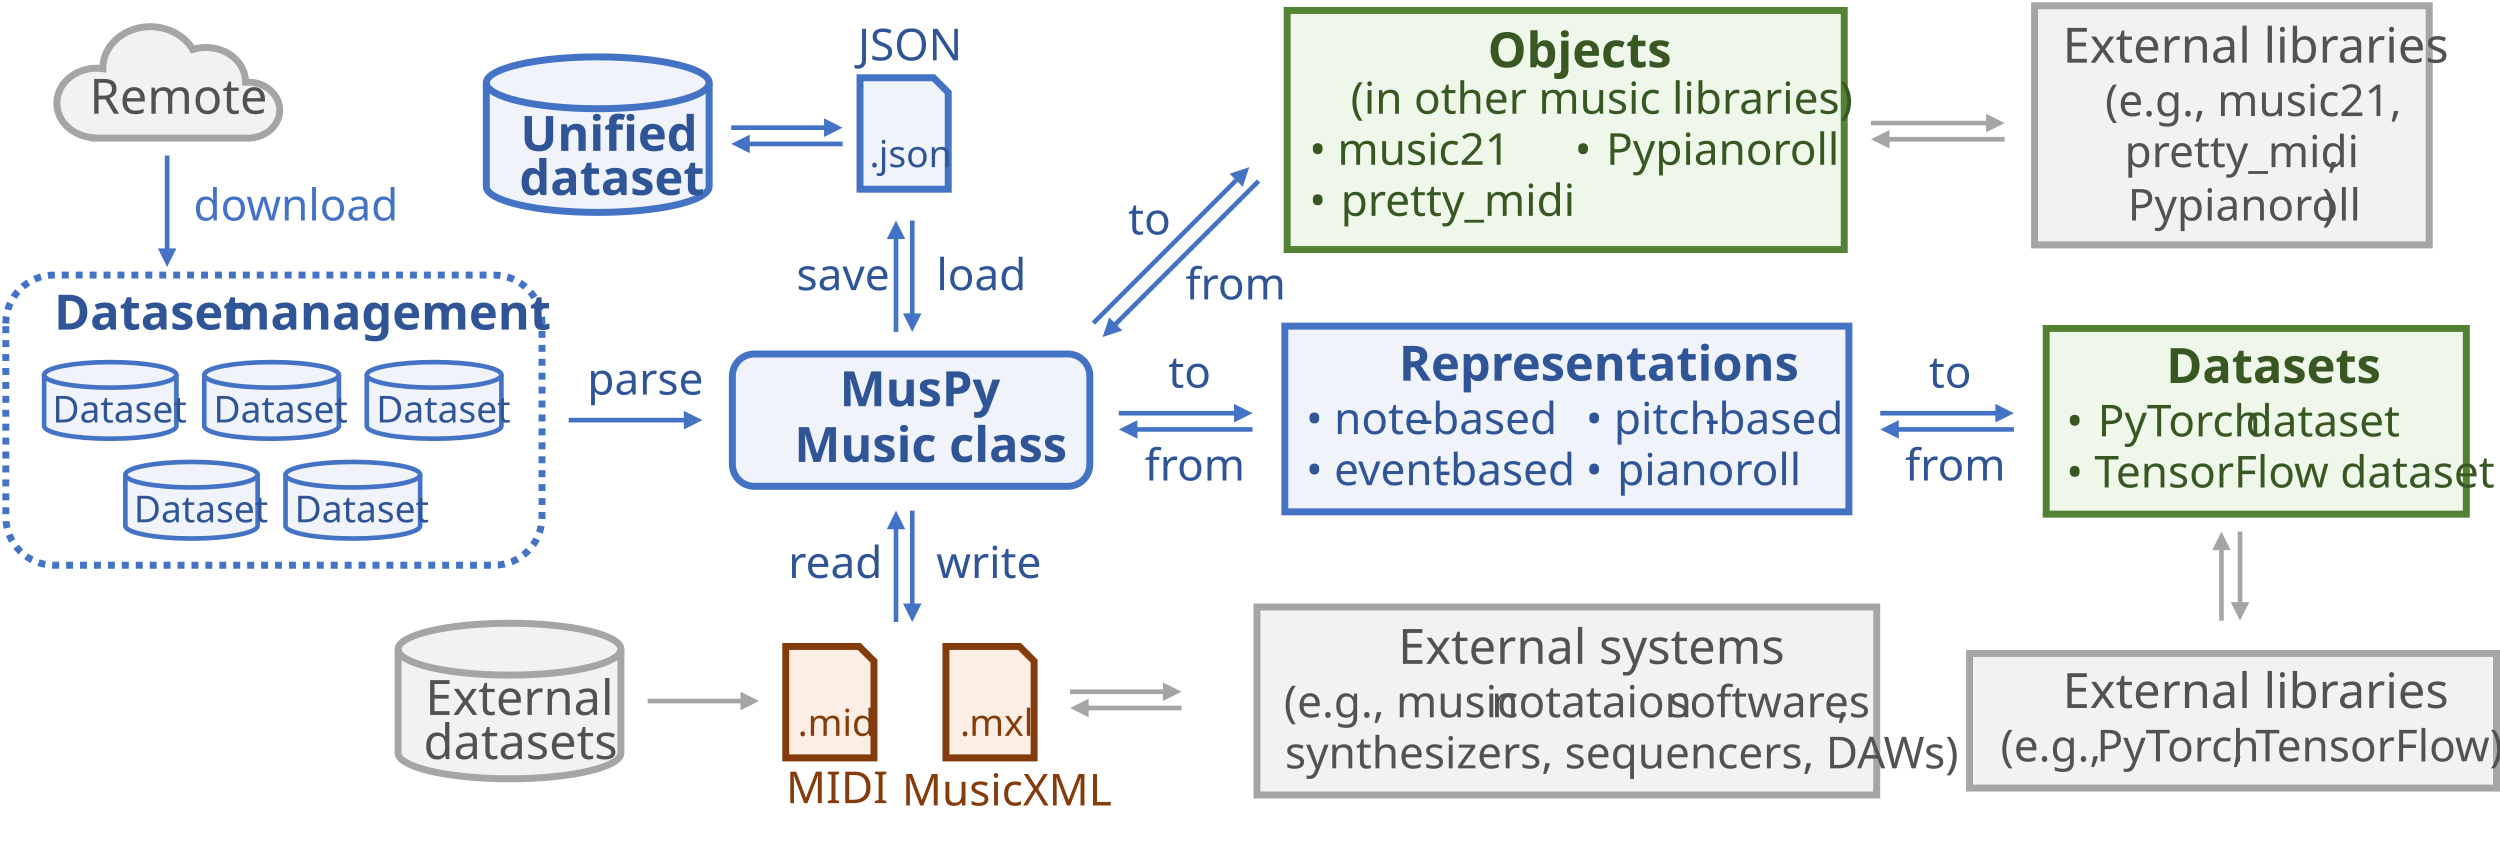
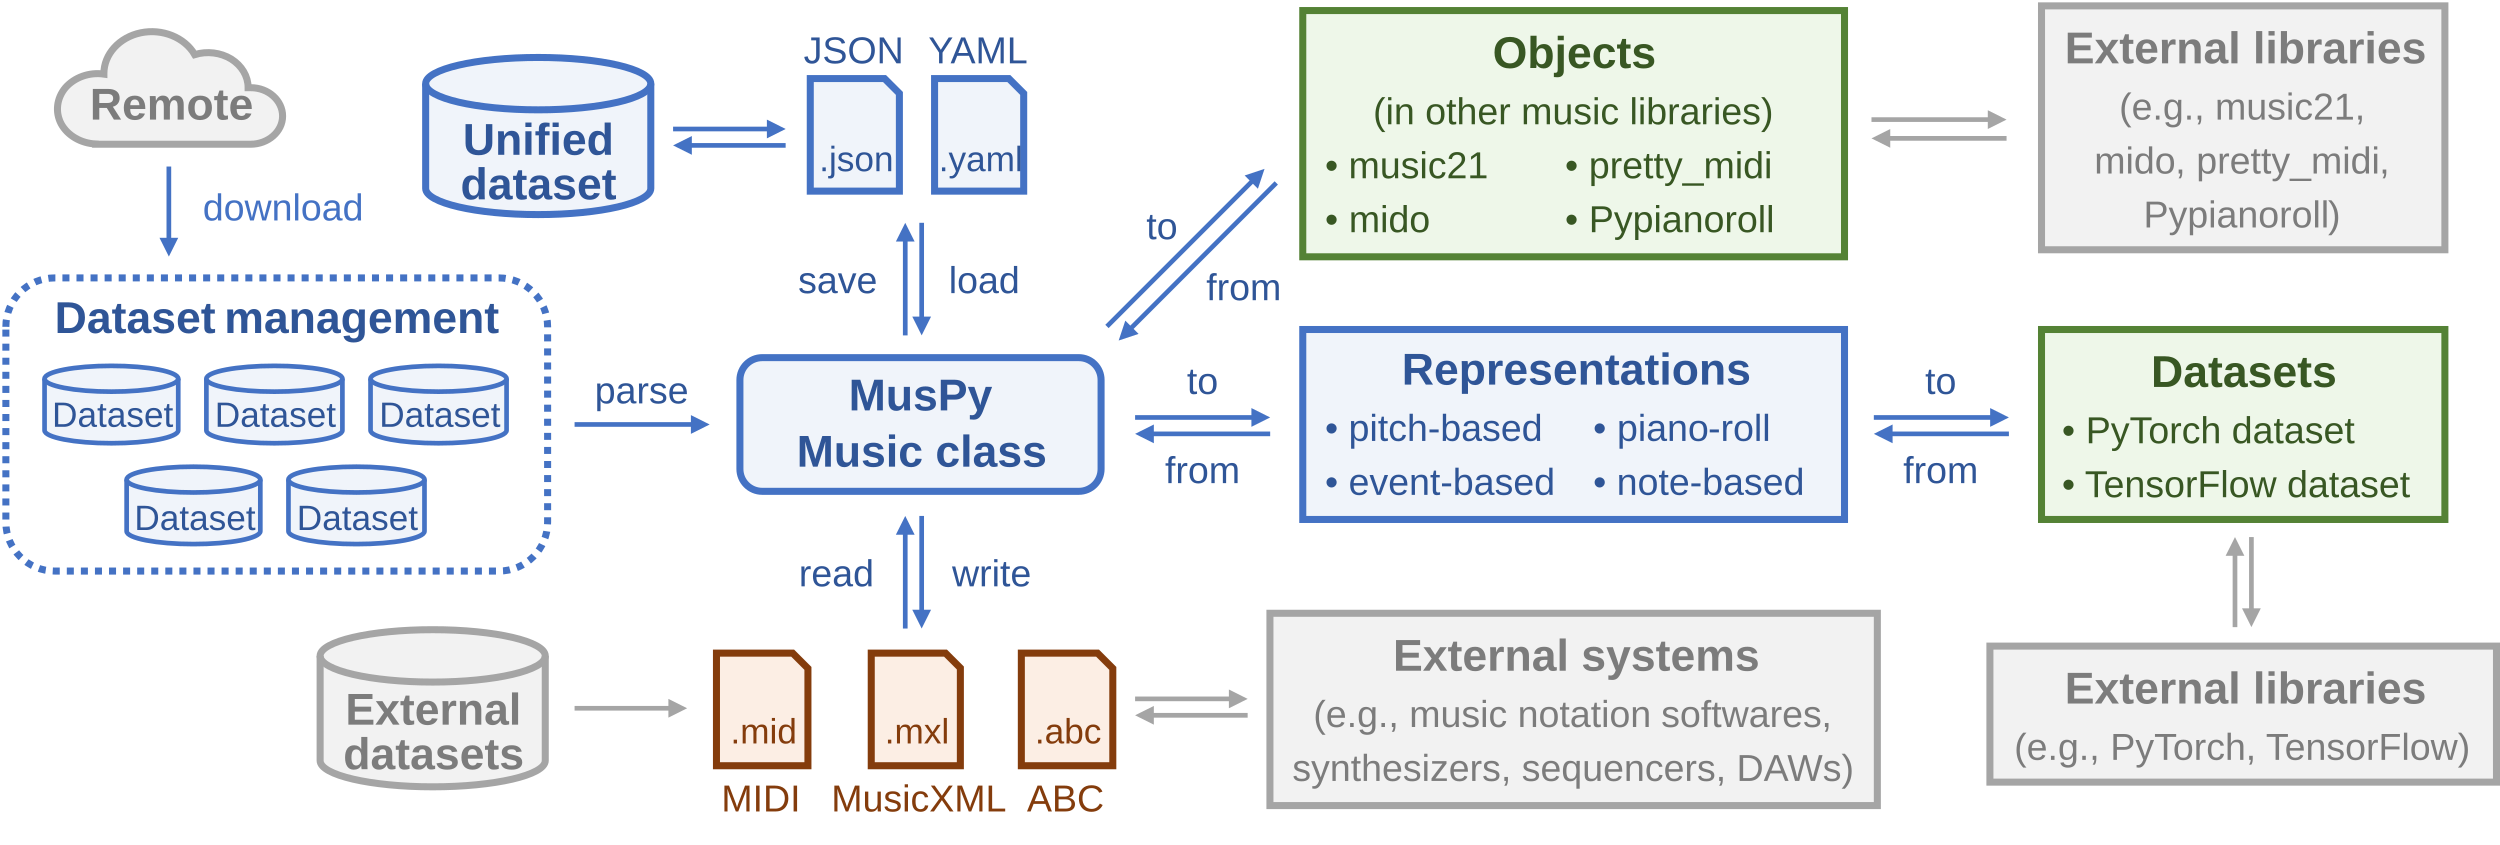
- <svg xmlns="http://www.w3.org/2000/svg" width="1077" height="364" overflow="hidden">
+ <svg xmlns="http://www.w3.org/2000/svg" width="1066" height="360" overflow="hidden">
  <defs>
    <clipPath id="clip0">
-       <path d="M58 177 1135 177 1135 541 58 541Z" fill-rule="evenodd" clip-rule="evenodd" />
+       <path d="M58 177 1124 177 1124 537 58 537Z" fill-rule="evenodd" clip-rule="evenodd" />
    </clipPath>
  </defs>
  <g clip-path="url(#clip0)" transform="translate(-58 -177)">
    <path d="M373.5 339C373.5 333.753 377.753 329.5 383 329.5L518 329.5C523.247 329.5 527.5 333.753 527.5 339L527.5 377C527.5 382.247 523.247 386.5 518 386.5L383 386.5C377.753 386.5 373.5 382.247 373.5 377Z" stroke="#4472C4" stroke-width="3" stroke-miterlimit="8" fill="#F0F4FA" fill-rule="evenodd" />
-     <text fill="#2F5597" font-family="Calibri,Calibri_MSFontService,sans-serif" font-weight="700" font-size="21" transform="translate(419.725 352)">MusPy<tspan x="-19.507" y="24">Music class</tspan>
+     <text fill="#2F5597" font-family="Arial,Arial_MSFontService,sans-serif" font-weight="700" font-size="19" transform="translate(419.885 352)">MusPy<tspan x="-22.167" y="24">Music class</tspan>
    </text>
-     <path d="M396.5 455.5 428.167 455.5 434.5 461.833 434.5 503.5 396.5 503.5Z" stroke="#843C0C" stroke-width="3" stroke-miterlimit="8" fill="#FCEEE4" fill-rule="evenodd" />
-     <text fill="#843C0C" font-family="Calibri,Calibri_MSFontService,sans-serif" font-weight="300" font-size="16" transform="translate(401.667 494)">.mid<tspan font-weight="400" font-size="19" x="-5.05" y="29">MIDI</tspan>
+     <path d="M363.5 455.5 396 455.5 402.5 462 402.5 503.5 363.5 503.5Z" stroke="#843C0C" stroke-width="3" stroke-miterlimit="8" fill="#FCEEE4" fill-rule="evenodd" />
+     <text fill="#843C0C" font-family="Arial,Arial_MSFontService,sans-serif" font-weight="400" font-size="15" transform="translate(369.462 494)">.mid<tspan font-size="16" x="-3.883" y="29">MIDI</tspan>
    </text>
-     <path d="M428.5 210.5 460.167 210.5 466.5 216.833 466.5 258.5 428.5 258.5Z" stroke="#4472C4" stroke-width="3" stroke-miterlimit="8" fill="#F0F4FA" fill-rule="evenodd" />
-     <text fill="#2F5597" font-family="Calibri,Calibri_MSFontService,sans-serif" font-weight="400" font-size="16" transform="translate(432.589 249)">.<tspan font-weight="300" x="4" y="0">json</tspan>
-       <tspan font-size="19" x="-4.967" y="-46">JSON</tspan>
+     <path d="M403.5 210.5 435.167 210.5 441.5 216.833 441.5 258.5 403.5 258.5Z" stroke="#4472C4" stroke-width="3" stroke-miterlimit="8" fill="#F0F4FA" fill-rule="evenodd" />
+     <text fill="#2F5597" font-family="Arial,Arial_MSFontService,sans-serif" font-weight="400" font-size="15" transform="translate(407.311 250)">.json<tspan font-size="16" x="-6.633" y="-46">JSON</tspan>
    </text>
    <path d="M1 6.667 1 48-1 48-1 6.667ZM-4 8 0 0 4 8Z" fill="#4472C4" transform="matrix(1 0 0 -1 451 320)" />
    <path d="M1-2.18723e-06 1 41.333-1 41.333-1 2.18723e-06ZM4 40 0 48-4 40Z" fill="#4472C4" transform="matrix(1 0 0 -1 444 320)" />
    <path d="M353.933 359 303 359 303 357 353.933 357ZM352.6 354 360.6 358 352.6 362Z" fill="#4472C4" />
-     <text fill="#2F5597" font-family="Calibri,Calibri_MSFontService,sans-serif" font-weight="300" font-size="19" transform="translate(401.135 302)">save<tspan x="60.256" y="0">load</tspan>
-       <tspan x="-90.114" y="45">parse</tspan>
+     <text fill="#2F5597" font-family="Arial,Arial_MSFontService,sans-serif" font-weight="400" font-size="16" transform="translate(398.313 302)">save<tspan x="64.245" y="0">load</tspan>
+       <tspan x="-86.725" y="47">parse</tspan>
    </text>
-     <path d="M229.5 456.667C229.5 450.5 250.99 445.5 277.5 445.5 304.01 445.5 325.5 450.5 325.5 456.667L325.5 501.333C325.5 507.501 304.01 512.5 277.5 512.5 250.99 512.5 229.5 507.501 229.5 501.333Z" fill="#F2F2F2" fill-rule="evenodd" />
-     <path d="M325.5 456.667C325.5 462.834 304.01 467.833 277.5 467.833 250.99 467.833 229.5 462.834 229.5 456.667" stroke="#A5A5A5" stroke-width="3" stroke-miterlimit="8" fill="none" fill-rule="evenodd" />
-     <path d="M229.5 456.667C229.5 450.5 250.99 445.5 277.5 445.5 304.01 445.5 325.5 450.5 325.5 456.667L325.5 501.333C325.5 507.501 304.01 512.5 277.5 512.5 250.99 512.5 229.5 507.501 229.5 501.333Z" stroke="#A5A5A5" stroke-width="3" stroke-miterlimit="8" fill="none" fill-rule="evenodd" />
-     <text fill="#525252" font-family="Calibri,Calibri_MSFontService,sans-serif" font-weight="400" font-size="21" transform="translate(241.265 485)">External<tspan x="-0.8" y="19">datasets</tspan>
+     <path d="M194.5 456.667C194.5 450.5 215.99 445.5 242.5 445.5 269.01 445.5 290.5 450.5 290.5 456.667L290.5 501.333C290.5 507.501 269.01 512.5 242.5 512.5 215.99 512.5 194.5 507.501 194.5 501.333Z" fill="#F2F2F2" fill-rule="evenodd" />
+     <path d="M290.5 456.667C290.5 462.834 269.01 467.833 242.5 467.833 215.99 467.833 194.5 462.834 194.5 456.667" stroke="#A5A5A5" stroke-width="3" stroke-miterlimit="8" fill="none" fill-rule="evenodd" />
+     <path d="M194.5 456.667C194.5 450.5 215.99 445.5 242.5 445.5 269.01 445.5 290.5 450.5 290.5 456.667L290.5 501.333C290.5 507.501 269.01 512.5 242.5 512.5 215.99 512.5 194.5 507.501 194.5 501.333Z" stroke="#A5A5A5" stroke-width="3" stroke-miterlimit="8" fill="none" fill-rule="evenodd" />
+     <text fill="#7C7C7C" font-family="Arial,Arial_MSFontService,sans-serif" font-weight="700" font-size="19" transform="translate(205.276 486)">External<tspan x="-0.913" y="19">datasets</tspan>
    </text>
-     <path d="M337 478 378.333 478 378.333 480 337 480ZM377 475 385 479 377 483Z" fill="#A5A5A5" />
-     <path d="M373 231 414.333 231 414.333 233 373 233ZM413 228 421 232 413 236Z" fill="#4472C4" />
-     <rect x="611.5" y="317.5" width="243" height="80" stroke="#4472C4" stroke-width="3" stroke-miterlimit="8" fill="#F0F4FA" />
-     <text fill="#2F5597" font-family="Calibri,Calibri_MSFontService,sans-serif" font-weight="700" font-size="21" transform="translate(660.641 341)">Representations<tspan font-weight="400" font-size="19" x="-39.993" y="23">• note</tspan>
-       <tspan font-weight="400" font-size="19" x="8.64" y="23">-</tspan>
-       <tspan font-weight="400" font-size="19" x="14.307" y="23">based</tspan>
-       <tspan font-weight="400" font-size="19" x="80.54" y="23">• pitch</tspan>
-       <tspan font-weight="400" font-size="19" x="131.98" y="23">-</tspan>
-       <tspan font-weight="400" font-size="19" x="137.647" y="23">based</tspan>
-       <tspan font-weight="400" font-size="19" x="-39.993" y="45">• event</tspan>
-       <tspan font-weight="400" font-size="19" x="16.393" y="45">-</tspan>
-       <tspan font-weight="400" font-size="19" x="22.06" y="45">based</tspan>
-       <tspan font-weight="400" font-size="19" x="80.54" y="45">• </tspan>
-       <tspan font-weight="400" font-size="19" x="94.04" y="45">pianoroll</tspan>
+     <path d="M303 478 344.333 478 344.333 480 303 480ZM343 475 351 479 343 483Z" fill="#A5A5A5" />
+     <path d="M345 231 386.333 231 386.333 233 345 233ZM385 228 393 232 385 236Z" fill="#4472C4" />
+     <rect x="613.5" y="317.5" width="231" height="81" stroke="#4472C4" stroke-width="3" stroke-miterlimit="8" fill="#F0F4FA" />
+     <text fill="#2F5597" font-family="Arial,Arial_MSFontService,sans-serif" font-weight="700" font-size="19" transform="translate(655.725 341)">Representations<tspan font-weight="400" font-size="16" x="-32.747" y="24">• pitch</tspan>
+       <tspan font-weight="400" font-size="16" x="11.087" y="24">-</tspan>
+       <tspan font-weight="400" font-size="16" x="16.42" y="24">based</tspan>
+       <tspan font-weight="400" font-size="16" x="81.587" y="24">•</tspan>
+       <tspan font-weight="400" font-size="16" x="91.753" y="24">piano</tspan>
+       <tspan font-weight="400" font-size="16" x="130.587" y="24">-</tspan>
+       <tspan font-weight="400" font-size="16" x="135.92" y="24">roll</tspan>
+       <tspan font-weight="400" font-size="16" x="-32.747" y="47">• event</tspan>
+       <tspan font-weight="400" font-size="16" x="16.42" y="47">-</tspan>
+       <tspan font-weight="400" font-size="16" x="21.753" y="47">based</tspan>
+       <tspan font-weight="400" font-size="16" x="81.587" y="47">• note</tspan>
+       <tspan font-weight="400" font-size="16" x="122.753" y="47">-</tspan>
+       <tspan font-weight="400" font-size="16" x="128.087" y="47">based</tspan>
    </text>
-     <path d="M379.667 238 421 238 421 240 379.667 240ZM381 243 373 239 381 235Z" fill="#4472C4" />
-     <path d="M590.933 356 540 356 540 354 590.933 354ZM589.6 351 597.6 355 589.6 359Z" fill="#4472C4" />
-     <path d="M597.6 363 546.667 363 546.667 361 597.6 361ZM548 366 540 362 548 358Z" fill="#4472C4" />
-     <text fill="#2F5597" font-family="Calibri,Calibri_MSFontService,sans-serif" font-weight="300" font-size="19" transform="translate(551.089 384)">from<tspan x="10.24" y="-40">to</tspan>
+     <path d="M351.667 238 393 238 393 240 351.667 240ZM353 243 345 239 353 235Z" fill="#4472C4" />
+     <path d="M592.933 356 542 356 542 354 592.933 354ZM591.6 351 599.6 355 591.6 359Z" fill="#4472C4" />
+     <path d="M599.6 363 548.667 363 548.667 361 599.6 361ZM550 366 542 362 550 358Z" fill="#4472C4" />
+     <text fill="#2F5597" font-family="Arial,Arial_MSFontService,sans-serif" font-weight="400" font-size="16" transform="translate(554.755 383)">from<tspan x="9.333" y="-38">to</tspan>
    </text>
-     <path d="M465.5 455.5 497.167 455.5 503.5 461.833 503.5 503.5 465.5 503.5Z" stroke="#843C0C" stroke-width="3" stroke-miterlimit="8" fill="#FCEEE4" fill-rule="evenodd" />
-     <text fill="#843C0C" font-family="Calibri,Calibri_MSFontService,sans-serif" font-weight="400" font-size="16" transform="translate(471.597 494)">.<tspan font-weight="300" x="4" y="0">mxl</tspan>
-       <tspan font-size="19" x="-25.038" y="30">MusicXML</tspan>
+     <path d="M429.5 455.5 461.167 455.5 467.5 461.833 467.5 503.5 429.5 503.5Z" stroke="#843C0C" stroke-width="3" stroke-miterlimit="8" fill="#FCEEE4" fill-rule="evenodd" />
+     <text fill="#843C0C" font-family="Arial,Arial_MSFontService,sans-serif" font-weight="400" font-size="15" transform="translate(435.248 494)">.mxl<tspan font-size="16" x="-22.794" y="29">MusicXML</tspan>
    </text>
-     <path d="M519 474 560.333 474 560.333 476 519 476ZM559 471 567 475 559 479Z" fill="#A5A5A5" />
-     <rect x="599.5" y="438.5" width="267" height="81" stroke="#A5A5A5" stroke-width="3" stroke-miterlimit="8" fill="#F2F2F2" />
-     <text fill="#525252" font-family="Calibri,Calibri_MSFontService,sans-serif" font-weight="400" font-size="21" transform="translate(660.348 463)">External systems<tspan font-weight="300" font-size="19" x="-49.253" y="23">(e.g., music </tspan>
-       <tspan font-weight="300" font-size="19" x="40.093" y="23">notataion</tspan>
-       <tspan font-weight="300" font-size="19" x="116.367" y="23">softwares</tspan>
-       <tspan font-weight="300" font-size="19" x="189.033" y="23">, </tspan>
-       <tspan font-weight="300" font-size="19" x="-48.78" y="45">synthesizers, sequencers, DAWs)</tspan>
+     <path d="M542 474 583.333 474 583.333 476 542 476ZM582 471 590 475 582 479Z" fill="#A5A5A5" />
+     <rect x="599.5" y="438.5" width="259" height="82" stroke="#A5A5A5" stroke-width="3" stroke-miterlimit="8" fill="#F2F2F2" />
+     <text fill="#7C7C7C" font-family="Arial,Arial_MSFontService,sans-serif" font-weight="700" font-size="19" transform="translate(651.995 463)">External systems<tspan font-weight="400" font-size="16" x="-34" y="24">(e.g., music notation </tspan>
+       <tspan font-weight="400" font-size="16" x="114.333" y="24">softwares</tspan>
+       <tspan font-weight="400" font-size="16" x="182.667" y="24">, </tspan>
+       <tspan font-weight="400" font-size="16" x="-42.953" y="47">synthesizers, sequencers, DAWs)</tspan>
    </text>
-     <rect x="906.5" y="458.5" width="227" height="58" stroke="#A5A5A5" stroke-width="3" stroke-miterlimit="8" fill="#F2F2F2" />
-     <text fill="#525252" font-family="Calibri,Calibri_MSFontService,sans-serif" font-weight="400" font-size="21" transform="translate(946.597 482)">External libraries<tspan font-weight="300" font-size="19" x="-26.767" y="23">(e.g., </tspan>
-       <tspan font-weight="300" font-size="19" x="14.58" y="23">PyTorch</tspan>
-       <tspan font-weight="300" font-size="19" x="72.94" y="23">, TensorFlow)</tspan>
+     <rect x="906.5" y="452.5" width="216" height="58" stroke="#A5A5A5" stroke-width="3" stroke-miterlimit="8" fill="#F2F2F2" />
+     <text fill="#7C7C7C" font-family="Arial,Arial_MSFontService,sans-serif" font-weight="700" font-size="19" transform="translate(938.416 477)">External libraries<tspan font-weight="400" font-size="16" x="-21.58" y="24">(e.g., </tspan>
+       <tspan font-weight="400" font-size="16" x="19.42" y="24">PyTorch</tspan>
+       <tspan font-weight="400" font-size="16" x="77.147" y="24">, TensorFlow)</tspan>
    </text>
-     <path d="M267.5 212.667C267.5 206.5 288.99 201.5 315.5 201.5 342.01 201.5 363.5 206.5 363.5 212.667L363.5 257.333C363.5 263.501 342.01 268.5 315.5 268.5 288.99 268.5 267.5 263.501 267.5 257.333Z" fill="#F0F4FA" fill-rule="evenodd" />
-     <path d="M363.5 212.667C363.5 218.834 342.01 223.833 315.5 223.833 288.99 223.833 267.5 218.834 267.5 212.667" stroke="#4472C4" stroke-width="3" stroke-miterlimit="8" fill="none" fill-rule="evenodd" />
-     <path d="M267.5 212.667C267.5 206.5 288.99 201.5 315.5 201.5 342.01 201.5 363.5 206.5 363.5 212.667L363.5 257.333C363.5 263.501 342.01 268.5 315.5 268.5 288.99 268.5 267.5 263.501 267.5 257.333Z" stroke="#4472C4" stroke-width="3" stroke-miterlimit="8" fill="none" fill-rule="evenodd" />
-     <text fill="#2F5597" font-family="Calibri,Calibri_MSFontService,sans-serif" font-weight="700" font-size="21" transform="translate(282.222 242)">Unified<tspan x="-0.473" y="19">dataset</tspan>
+     <path d="M239.5 212.667C239.5 206.5 260.99 201.5 287.5 201.5 314.01 201.5 335.5 206.5 335.5 212.667L335.5 257.333C335.5 263.501 314.01 268.5 287.5 268.5 260.99 268.5 239.5 263.501 239.5 257.333Z" fill="#F0F4FA" fill-rule="evenodd" />
+     <path d="M335.5 212.667C335.5 218.834 314.01 223.833 287.5 223.833 260.99 223.833 239.5 218.834 239.5 212.667" stroke="#4472C4" stroke-width="3" stroke-miterlimit="8" fill="none" fill-rule="evenodd" />
+     <path d="M239.5 212.667C239.5 206.5 260.99 201.5 287.5 201.5 314.01 201.5 335.5 206.5 335.5 212.667L335.5 257.333C335.5 263.501 314.01 268.5 287.5 268.5 260.99 268.5 239.5 263.501 239.5 257.333Z" stroke="#4472C4" stroke-width="3" stroke-miterlimit="8" fill="none" fill-rule="evenodd" />
+     <text fill="#2F5597" font-family="Arial,Arial_MSFontService,sans-serif" font-weight="700" font-size="19" transform="translate(255.367 243)">Unified<tspan x="-1" y="19">dataset</tspan>
    </text>
-     <path d="M918.933 356 868 356 868 354 918.933 354ZM917.6 351 925.6 355 917.6 359Z" fill="#4472C4" />
-     <path d="M925.6 363 874.667 363 874.667 361 925.6 361ZM876 366 868 362 876 358Z" fill="#4472C4" />
-     <text fill="#2F5597" font-family="Calibri,Calibri_MSFontService,sans-serif" font-weight="300" font-size="19" transform="translate(878.711 384)">from<tspan x="10.24" y="-40">to</tspan>
+     <path d="M907.933 356 857 356 857 354 907.933 354ZM906.6 351 914.6 355 906.6 359Z" fill="#4472C4" />
+     <path d="M914.6 363 863.667 363 863.667 361 914.6 361ZM865 366 857 362 865 358Z" fill="#4472C4" />
+     <text fill="#2F5597" font-family="Arial,Arial_MSFontService,sans-serif" font-weight="400" font-size="16" transform="translate(869.525 383)">from<tspan x="9.333" y="-38">to</tspan>
    </text>
-     <path d="M164.945 212.393C164.604 212.393 164.148 212.393 163.806 212.393 163.806 212.393 163.806 212.393 163.806 212.393 163.806 207.491 161.073 202.99 156.63 200.189 152.074 197.388 146.265 196.688 141.025 198.288 136.697 190.886 127.129 187.085 118.017 188.985 108.904 190.886 102.298 198.088 102.298 206.391 102.298 206.391 102.298 206.491 102.298 206.591 96.033 205.691 89.768 207.991 85.895 212.393 82.136 216.894 81.453 222.796 84.073 227.797 86.807 232.799 92.502 236.1 98.767 236.4L98.767 236.5 164.832 236.5C172.349 236.5 178.5 231.098 178.5 224.496 178.5 217.894 172.463 212.393 164.945 212.393Z" stroke="#A5A5A5" stroke-width="3" stroke-miterlimit="8" fill="#F2F2F2" fill-rule="evenodd" />
-     <text fill="#525252" font-family="Calibri,Calibri_MSFontService,sans-serif" font-weight="400" font-size="21" transform="translate(96.5398 226)">Remote</text>
-     <path d="M131 244 131 285.333 129 285.333 129 244ZM134 284 130 292 126 284Z" fill="#4472C4" />
+     <path d="M164.945 214.393C164.604 214.393 164.148 214.393 163.806 214.393 163.806 214.393 163.806 214.393 163.806 214.393 163.806 209.491 161.073 204.99 156.63 202.189 152.074 199.388 146.265 198.688 141.025 200.288 136.697 192.886 127.129 189.085 118.017 190.985 108.904 192.886 102.298 200.088 102.298 208.391 102.298 208.391 102.298 208.491 102.298 208.591 96.033 207.691 89.768 209.991 85.895 214.393 82.136 218.894 81.453 224.796 84.073 229.797 86.807 234.799 92.502 238.1 98.767 238.4L98.767 238.5 164.832 238.5C172.349 238.5 178.5 233.098 178.5 226.496 178.5 219.894 172.463 214.393 164.945 214.393Z" stroke="#A5A5A5" stroke-width="3" stroke-miterlimit="8" fill="#F2F2F2" fill-rule="evenodd" />
+     <text fill="#7C7C7C" font-family="Arial,Arial_MSFontService,sans-serif" font-weight="700" font-size="19" transform="translate(96.3232 228)">Remote</text>
+     <path d="M131 248 131 279.733 129 279.733 129 248ZM134 278.4 130 286.4 126 278.4Z" fill="#4472C4" />
    <path d="M77 338.5C77 335.462 89.76 333 105.5 333 121.24 333 134 335.462 134 338.5L134 360.5C134 363.538 121.24 366 105.5 366 89.76 366 77 363.538 77 360.5Z" fill="#F0F4FA" fill-rule="evenodd" />
    <path d="M134 338.5C134 341.538 121.24 344 105.5 344 89.76 344 77 341.538 77 338.5" stroke="#4472C4" stroke-width="2" stroke-miterlimit="8" fill="none" fill-rule="evenodd" />
    <path d="M77 338.5C77 335.462 89.76 333 105.5 333 121.24 333 134 335.462 134 338.5L134 360.5C134 363.538 121.24 366 105.5 366 89.76 366 77 363.538 77 360.5Z" stroke="#4472C4" stroke-width="2" stroke-miterlimit="8" fill="none" fill-rule="evenodd" />
-     <text fill="#2F5597" font-family="Calibri,Calibri_MSFontService,sans-serif" font-weight="400" font-size="16" transform="translate(80.5807 359)">Dataset</text>
+     <text fill="#2F5597" font-family="Arial,Arial_MSFontService,sans-serif" font-weight="400" font-size="15" transform="translate(80.2007 359)">Dataset</text>
    <path d="M146 338.5C146 335.462 158.984 333 175 333 191.016 333 204 335.462 204 338.5L204 360.5C204 363.538 191.016 366 175 366 158.984 366 146 363.538 146 360.5Z" fill="#F0F4FA" fill-rule="evenodd" />
    <path d="M204 338.5C204 341.538 191.016 344 175 344 158.984 344 146 341.538 146 338.5" stroke="#4472C4" stroke-width="2" stroke-miterlimit="8" fill="none" fill-rule="evenodd" />
    <path d="M146 338.5C146 335.462 158.984 333 175 333 191.016 333 204 335.462 204 338.5L204 360.5C204 363.538 191.016 366 175 366 158.984 366 146 363.538 146 360.5Z" stroke="#4472C4" stroke-width="2" stroke-miterlimit="8" fill="none" fill-rule="evenodd" />
-     <text fill="#2F5597" font-family="Calibri,Calibri_MSFontService,sans-serif" font-weight="400" font-size="16" transform="translate(149.975 359)">Dataset</text>
+     <text fill="#2F5597" font-family="Arial,Arial_MSFontService,sans-serif" font-weight="400" font-size="15" transform="translate(149.595 359)">Dataset</text>
    <path d="M216 338.5C216 335.462 228.984 333 245 333 261.016 333 274 335.462 274 338.5L274 360.5C274 363.538 261.016 366 245 366 228.984 366 216 363.538 216 360.5Z" fill="#F0F4FA" fill-rule="evenodd" />
    <path d="M274 338.5C274 341.538 261.016 344 245 344 228.984 344 216 341.538 216 338.5" stroke="#4472C4" stroke-width="2" stroke-miterlimit="8" fill="none" fill-rule="evenodd" />
    <path d="M216 338.5C216 335.462 228.984 333 245 333 261.016 333 274 335.462 274 338.5L274 360.5C274 363.538 261.016 366 245 366 228.984 366 216 363.538 216 360.5Z" stroke="#4472C4" stroke-width="2" stroke-miterlimit="8" fill="none" fill-rule="evenodd" />
-     <text fill="#2F5597" font-family="Calibri,Calibri_MSFontService,sans-serif" font-weight="400" font-size="16" transform="translate(220.094 359)">Dataset</text>
+     <text fill="#2F5597" font-family="Arial,Arial_MSFontService,sans-serif" font-weight="400" font-size="15" transform="translate(219.714 359)">Dataset</text>
    <path d="M112 381.5C112 378.462 124.76 376 140.5 376 156.24 376 169 378.462 169 381.5L169 403.5C169 406.538 156.24 409 140.5 409 124.76 409 112 406.538 112 403.5Z" fill="#F0F4FA" fill-rule="evenodd" />
    <path d="M169 381.5C169 384.538 156.24 387 140.5 387 124.76 387 112 384.538 112 381.5" stroke="#4472C4" stroke-width="2" stroke-miterlimit="8" fill="none" fill-rule="evenodd" />
    <path d="M112 381.5C112 378.462 124.76 376 140.5 376 156.24 376 169 378.462 169 381.5L169 403.5C169 406.538 156.24 409 140.5 409 124.76 409 112 406.538 112 403.5Z" stroke="#4472C4" stroke-width="2" stroke-miterlimit="8" fill="none" fill-rule="evenodd" />
-     <text fill="#2F5597" font-family="Calibri,Calibri_MSFontService,sans-serif" font-weight="400" font-size="16" transform="translate(115.669 402)">Dataset</text>
+     <text fill="#2F5597" font-family="Arial,Arial_MSFontService,sans-serif" font-weight="400" font-size="15" transform="translate(115.289 403)">Dataset</text>
    <path d="M181 381.5C181 378.462 193.984 376 210 376 226.016 376 239 378.462 239 381.5L239 403.5C239 406.538 226.016 409 210 409 193.984 409 181 406.538 181 403.5Z" fill="#F0F4FA" fill-rule="evenodd" />
    <path d="M239 381.5C239 384.538 226.016 387 210 387 193.984 387 181 384.538 181 381.5" stroke="#4472C4" stroke-width="2" stroke-miterlimit="8" fill="none" fill-rule="evenodd" />
    <path d="M181 381.5C181 378.462 193.984 376 210 376 226.016 376 239 378.462 239 381.5L239 403.5C239 406.538 226.016 409 210 409 193.984 409 181 406.538 181 403.5Z" stroke="#4472C4" stroke-width="2" stroke-miterlimit="8" fill="none" fill-rule="evenodd" />
-     <text fill="#2F5597" font-family="Calibri,Calibri_MSFontService,sans-serif" font-weight="400" font-size="16" transform="translate(184.932 402)">Dataset</text>
+     <text fill="#2F5597" font-family="Arial,Arial_MSFontService,sans-serif" font-weight="400" font-size="15" transform="translate(184.552 403)">Dataset</text>
    <path d="M60.5 316.334C60.5 304.828 69.828 295.5 81.334 295.5L270.666 295.5C282.172 295.5 291.5 304.828 291.5 316.334L291.5 399.666C291.5 411.172 282.172 420.5 270.666 420.5L81.334 420.5C69.828 420.5 60.5 411.172 60.5 399.666Z" stroke="#4472C4" stroke-width="3" stroke-miterlimit="8" stroke-dasharray="3 3" fill="none" fill-rule="evenodd" />
-     <rect x="939.5" y="318.5" width="181" height="80" stroke="#548235" stroke-width="3" stroke-miterlimit="8" fill="#EEF7E9" />
-     <text fill="#385723" font-family="Calibri,Calibri_MSFontService,sans-serif" font-weight="700" font-size="21" transform="translate(991.229 342)">Datasets<tspan font-weight="400" font-size="19" x="-43.027" y="23">• </tspan>
-       <tspan font-weight="400" font-size="19" x="-29.527" y="23">PyTorch</tspan>
-       <tspan font-weight="400" font-size="19" x="34.147" y="23">dataset</tspan>
-       <tspan font-weight="400" font-size="19" x="-43.027" y="45">• TensorFlow dataset</tspan>
-       <tspan fill="#4472C4" font-weight="300" font-size="19" x="-849.872" y="-70">download</tspan>
+     <rect x="928.5" y="317.5" width="172" height="81" stroke="#548235" stroke-width="3" stroke-miterlimit="8" fill="#EEF7E9" />
+     <text fill="#385723" font-family="Arial,Arial_MSFontService,sans-serif" font-weight="700" font-size="19" transform="translate(975.203 342)">Datasets<tspan font-weight="400" font-size="16" x="-38" y="24">• </tspan>
+       <tspan font-weight="400" font-size="16" x="-27.833" y="24">PyTorch</tspan>
+       <tspan font-weight="400" font-size="16" x="34.393" y="24">dataset</tspan>
+       <tspan font-weight="400" font-size="16" x="-38" y="47">• TensorFlow dataset</tspan>
+       <tspan fill="#4472C4" font-weight="400" font-size="16" x="-830.727" y="-71">download</tspan>
    </text>
-     <rect x="612.5" y="181.5" width="240" height="103" stroke="#548235" stroke-width="3" stroke-miterlimit="8" fill="#EEF7E9" />
-     <text fill="#385723" font-family="Calibri,Calibri_MSFontService,sans-serif" font-weight="700" font-size="21" transform="translate(698.922 206)">Objects<tspan font-weight="400" font-size="19" x="-59.06" y="20">(in other music libraries)</tspan>
-       <tspan font-weight="400" font-size="19" x="-76.833" y="42">• music21 </tspan>
-       <tspan font-weight="400" font-size="19" x="37.5" y="42">• </tspan>
-       <tspan font-weight="400" font-size="19" x="51" y="42">Pypianoroll</tspan>
-       <tspan font-weight="400" font-size="19" x="-76.833" y="64">• </tspan>
-       <tspan font-weight="400" font-size="19" x="-63.333" y="64">pretty_midi</tspan>
+     <rect x="613.5" y="181.5" width="231" height="105" stroke="#548235" stroke-width="3" stroke-miterlimit="8" fill="#EEF7E9" />
+     <text fill="#385723" font-family="Arial,Arial_MSFontService,sans-serif" font-weight="700" font-size="19" transform="translate(694.478 206)">Objects<tspan font-weight="400" font-size="16" x="-51" y="24">(in other music libraries)</tspan>
+       <tspan font-weight="400" font-size="16" x="-71.5" y="47">• music21 </tspan>
+       <tspan font-weight="400" font-size="16" x="30.833" y="47">• </tspan>
+       <tspan font-weight="400" font-size="16" x="41" y="47">pretty_midi</tspan>
+       <tspan font-weight="400" font-size="16" x="-71.5" y="70">• </tspan>
+       <tspan font-weight="400" font-size="16" x="-61.333" y="70">mido</tspan>
+       <tspan font-weight="400" font-size="16" x="30.833" y="70">• </tspan>
+       <tspan font-weight="400" font-size="16" x="41" y="70">Pypianoroll</tspan>
    </text>
-     <rect x="934.5" y="179.5" width="170" height="103" stroke="#A5A5A5" stroke-width="3" stroke-miterlimit="8" fill="#F2F2F2" />
-     <text fill="#525252" font-family="Calibri,Calibri_MSFontService,sans-serif" font-weight="400" font-size="21" transform="translate(946.597 204)">External libraries<tspan font-weight="300" font-size="19" x="18.273" y="23">(e.g., music21,</tspan>
-       <tspan font-weight="300" font-size="19" x="26.68" y="45">pretty_midi</tspan>
-       <tspan font-weight="300" font-size="19" x="114.04" y="45">,</tspan>
-       <tspan font-weight="300" font-size="19" x="28.053" y="68">Pypianoroll</tspan>
-       <tspan font-weight="300" font-size="19" x="111.673" y="68">)</tspan>
+     <rect x="928.5" y="179.5" width="172" height="104" stroke="#A5A5A5" stroke-width="3" stroke-miterlimit="8" fill="#F2F2F2" />
+     <text fill="#7C7C7C" font-family="Arial,Arial_MSFontService,sans-serif" font-weight="700" font-size="19" transform="translate(938.42 204)">External libraries<tspan font-weight="400" font-size="16" x="23.167" y="24">(e.g., music21,</tspan>
+       <tspan font-weight="400" font-size="16" x="12.58" y="47">mido</tspan>
+       <tspan font-weight="400" font-size="16" x="47.08" y="47">, </tspan>
+       <tspan font-weight="400" font-size="16" x="56.08" y="47">pretty_midi</tspan>
+       <tspan font-weight="400" font-size="16" x="134.08" y="47">,</tspan>
+       <tspan font-weight="400" font-size="16" x="33.58" y="70">Pypianoroll</tspan>
+       <tspan font-weight="400" font-size="16" x="112.247" y="70">)</tspan>
    </text>
-     <path d="M864 229 914.933 229 914.933 231 864 231ZM913.6 226 921.6 230 913.6 234Z" fill="#A5A5A5" />
-     <path d="M5.421 4.007 67.907 66.493 66.493 67.907 4.007 5.421ZM2.828 8.485 0 0 8.485 2.828Z" fill="#4472C4" transform="matrix(-1 -8.74228e-08 -8.74228e-08 1 596.2 249)" />
-     <path d="M0.707-0.707 63.193 61.779 61.779 63.193-0.707 0.707ZM64.372 58.715 67.2 67.2 58.715 64.372Z" fill="#4472C4" transform="matrix(-1 -8.74228e-08 -8.74228e-08 1 600.2 255)" />
-     <text fill="#2F5597" font-family="Calibri,Calibri_MSFontService,sans-serif" font-weight="300" font-size="19" transform="translate(544.019 278)">to<tspan x="24.65" y="28">from</tspan>
+     <path d="M856 227 906.933 227 906.933 229 856 229ZM905.6 224 913.6 228 905.6 232Z" fill="#A5A5A5" />
+     <path d="M5.421 4.007 67.907 66.493 66.493 67.907 4.007 5.421ZM2.828 8.485 0 0 8.485 2.828Z" fill="#4472C4" transform="matrix(-1 -8.74228e-08 -8.74228e-08 1 597.2 249)" />
+     <path d="M0.707-0.707 63.193 61.779 61.779 63.193-0.707 0.707ZM64.372 58.715 67.2 67.2 58.715 64.372Z" fill="#4472C4" transform="matrix(-1 -8.74228e-08 -8.74228e-08 1 602.2 255)" />
+     <text fill="#2F5597" font-family="Arial,Arial_MSFontService,sans-serif" font-weight="400" font-size="16" transform="translate(546.779 279)">to<tspan x="25.557" y="26">from</tspan>
    </text>
    <path d="M1 6.667 1 48-1 48-1 6.667ZM-4 8 0 0 4 8Z" fill="#4472C4" transform="matrix(1 0 0 -1 451 445)" />
    <path d="M1-2.18723e-06 1 41.333-1 41.333-1 2.18723e-06ZM4 40 0 48-4 40Z" fill="#4472C4" transform="matrix(1 0 0 -1 444 445)" />
-     <text fill="#2F5597" font-family="Calibri,Calibri_MSFontService,sans-serif" font-weight="300" font-size="19" transform="translate(397.595 426)">read<tspan x="63.783" y="0">write</tspan>
+     <text fill="#2F5597" font-family="Arial,Arial_MSFontService,sans-serif" font-weight="400" font-size="16" transform="translate(398.625 427)">read<tspan x="65.33" y="0">write</tspan>
    </text>
-     <path d="M921.6 238 870.667 238 870.667 236 921.6 236ZM872 241 864 237 872 233Z" fill="#A5A5A5" />
-     <path d="M525.667 481 567 481 567 483 525.667 483ZM527 486 519 482 527 478Z" fill="#A5A5A5" />
-     <path d="M1 6.667 1 38.4-1 38.4-1 6.667ZM-4 8 0 0 4 8Z" fill="#A5A5A5" transform="matrix(1 0 0 -1 1023 444.4)" />
-     <path d="M1-2.73403e-06 1 31.733-1 31.733-1 2.73403e-06ZM4 30.4 0 38.4-4 30.4Z" fill="#A5A5A5" transform="matrix(1 0 0 -1 1015 444.4)" />
-     <text fill="#2F5597" font-family="Calibri,Calibri_MSFontService,sans-serif" font-weight="700" font-size="21" transform="translate(81.3005 319)">Dataset<tspan x="72.613" y="0">management</tspan>
+     <path d="M913.6 237 862.667 237 862.667 235 913.6 235ZM864 240 856 236 864 232Z" fill="#A5A5A5" />
+     <path d="M548.667 481 590 481 590 483 548.667 483ZM550 486 542 482 550 478Z" fill="#A5A5A5" />
+     <path d="M1 6.667 1 38.4-1 38.4-1 6.667ZM-4 8 0 0 4 8Z" fill="#A5A5A5" transform="matrix(1 0 0 -1 1018 444.4)" />
+     <path d="M1-2.73403e-06 1 31.733-1 31.733-1 2.73403e-06ZM4 30.4 0 38.4-4 30.4Z" fill="#A5A5A5" transform="matrix(1 0 0 -1 1011 444.4)" />
+     <text fill="#2F5597" font-family="Arial,Arial_MSFontService,sans-serif" font-weight="700" font-size="19" transform="translate(81.3005 319)">Dataset<tspan x="72.333" y="0">management</tspan>
+     </text>
+     <path d="M493.5 455.5 526 455.5 532.5 462 532.5 503.5 493.5 503.5Z" stroke="#843C0C" stroke-width="3" stroke-miterlimit="8" fill="#FCEEE4" fill-rule="evenodd" />
+     <text fill="#843C0C" font-family="Arial,Arial_MSFontService,sans-serif" font-weight="400" font-size="15" transform="translate(499.269 494)">.abc<tspan font-size="16" x="-3.383" y="29">ABC</tspan>
+     </text>
+     <path d="M456.5 210.5 488.167 210.5 494.5 216.833 494.5 258.5 456.5 258.5Z" stroke="#4472C4" stroke-width="3" stroke-miterlimit="8" fill="#F0F4FA" fill-rule="evenodd" />
+     <text fill="#2F5597" font-family="Arial,Arial_MSFontService,sans-serif" font-weight="400" font-size="15" transform="translate(458.28 250)">.yaml<tspan font-size="16" x="-4.457" y="-46">YAML</tspan>
    </text>
  </g>
</svg>
